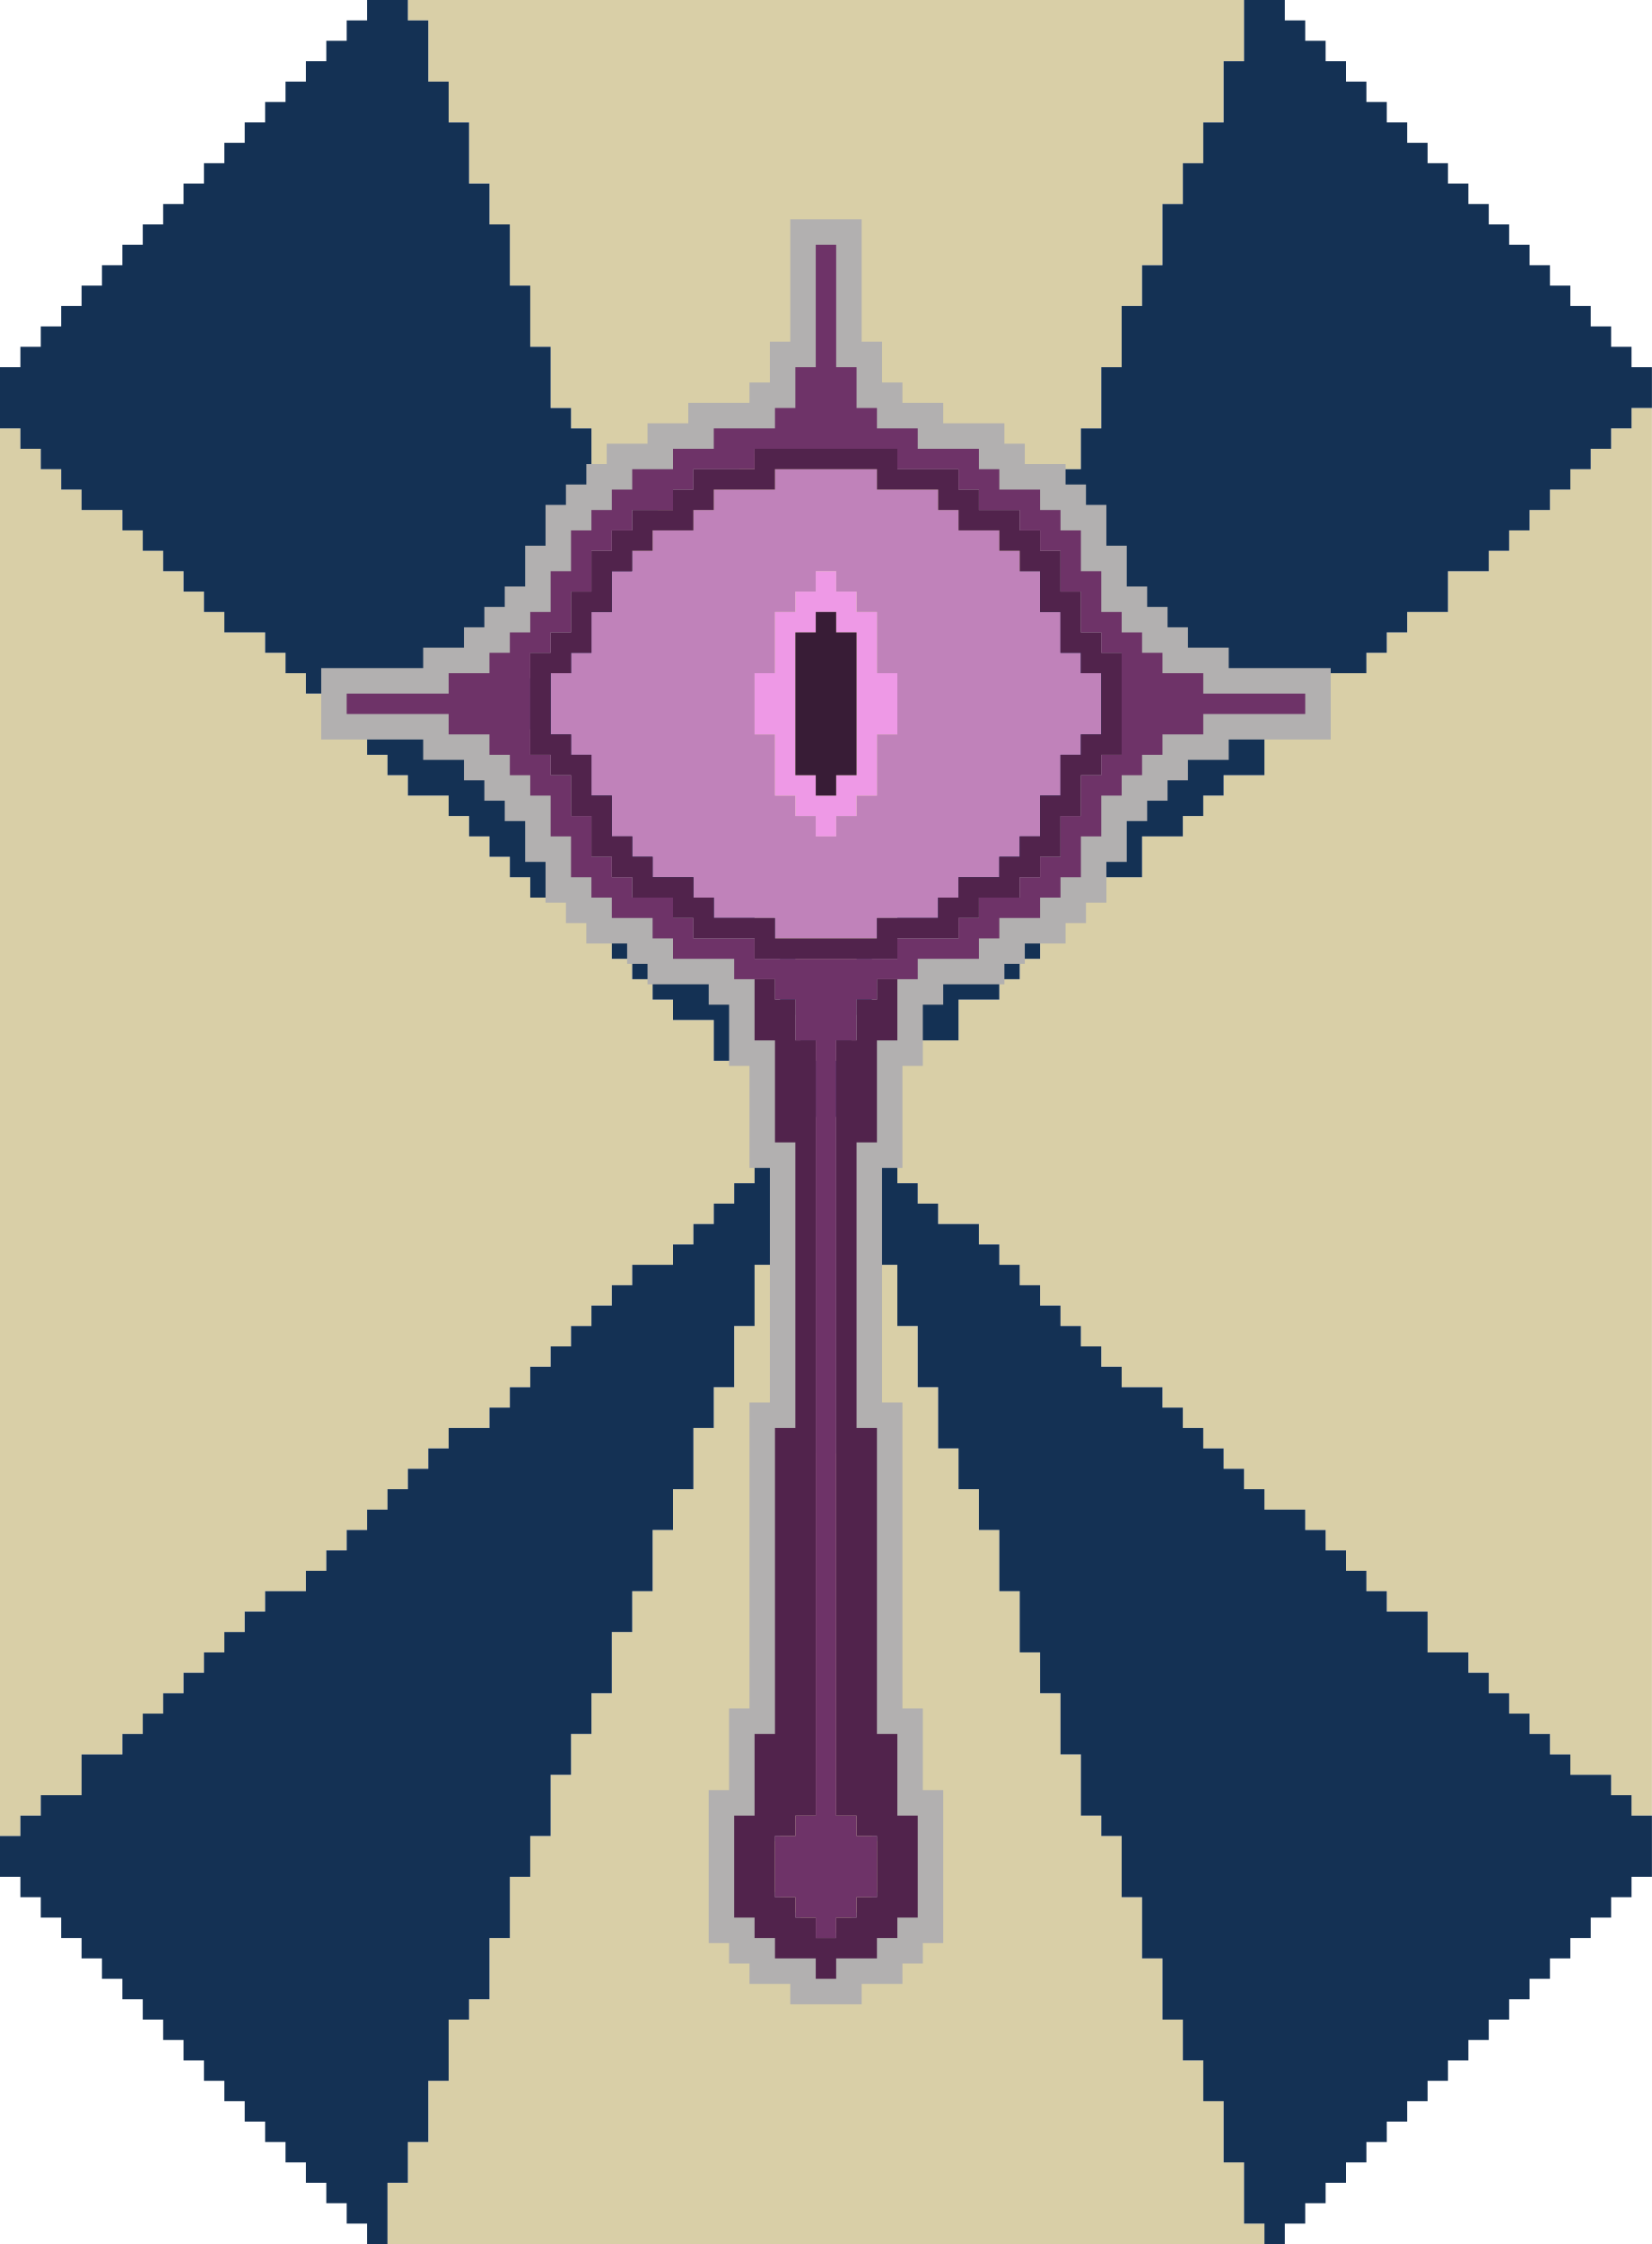
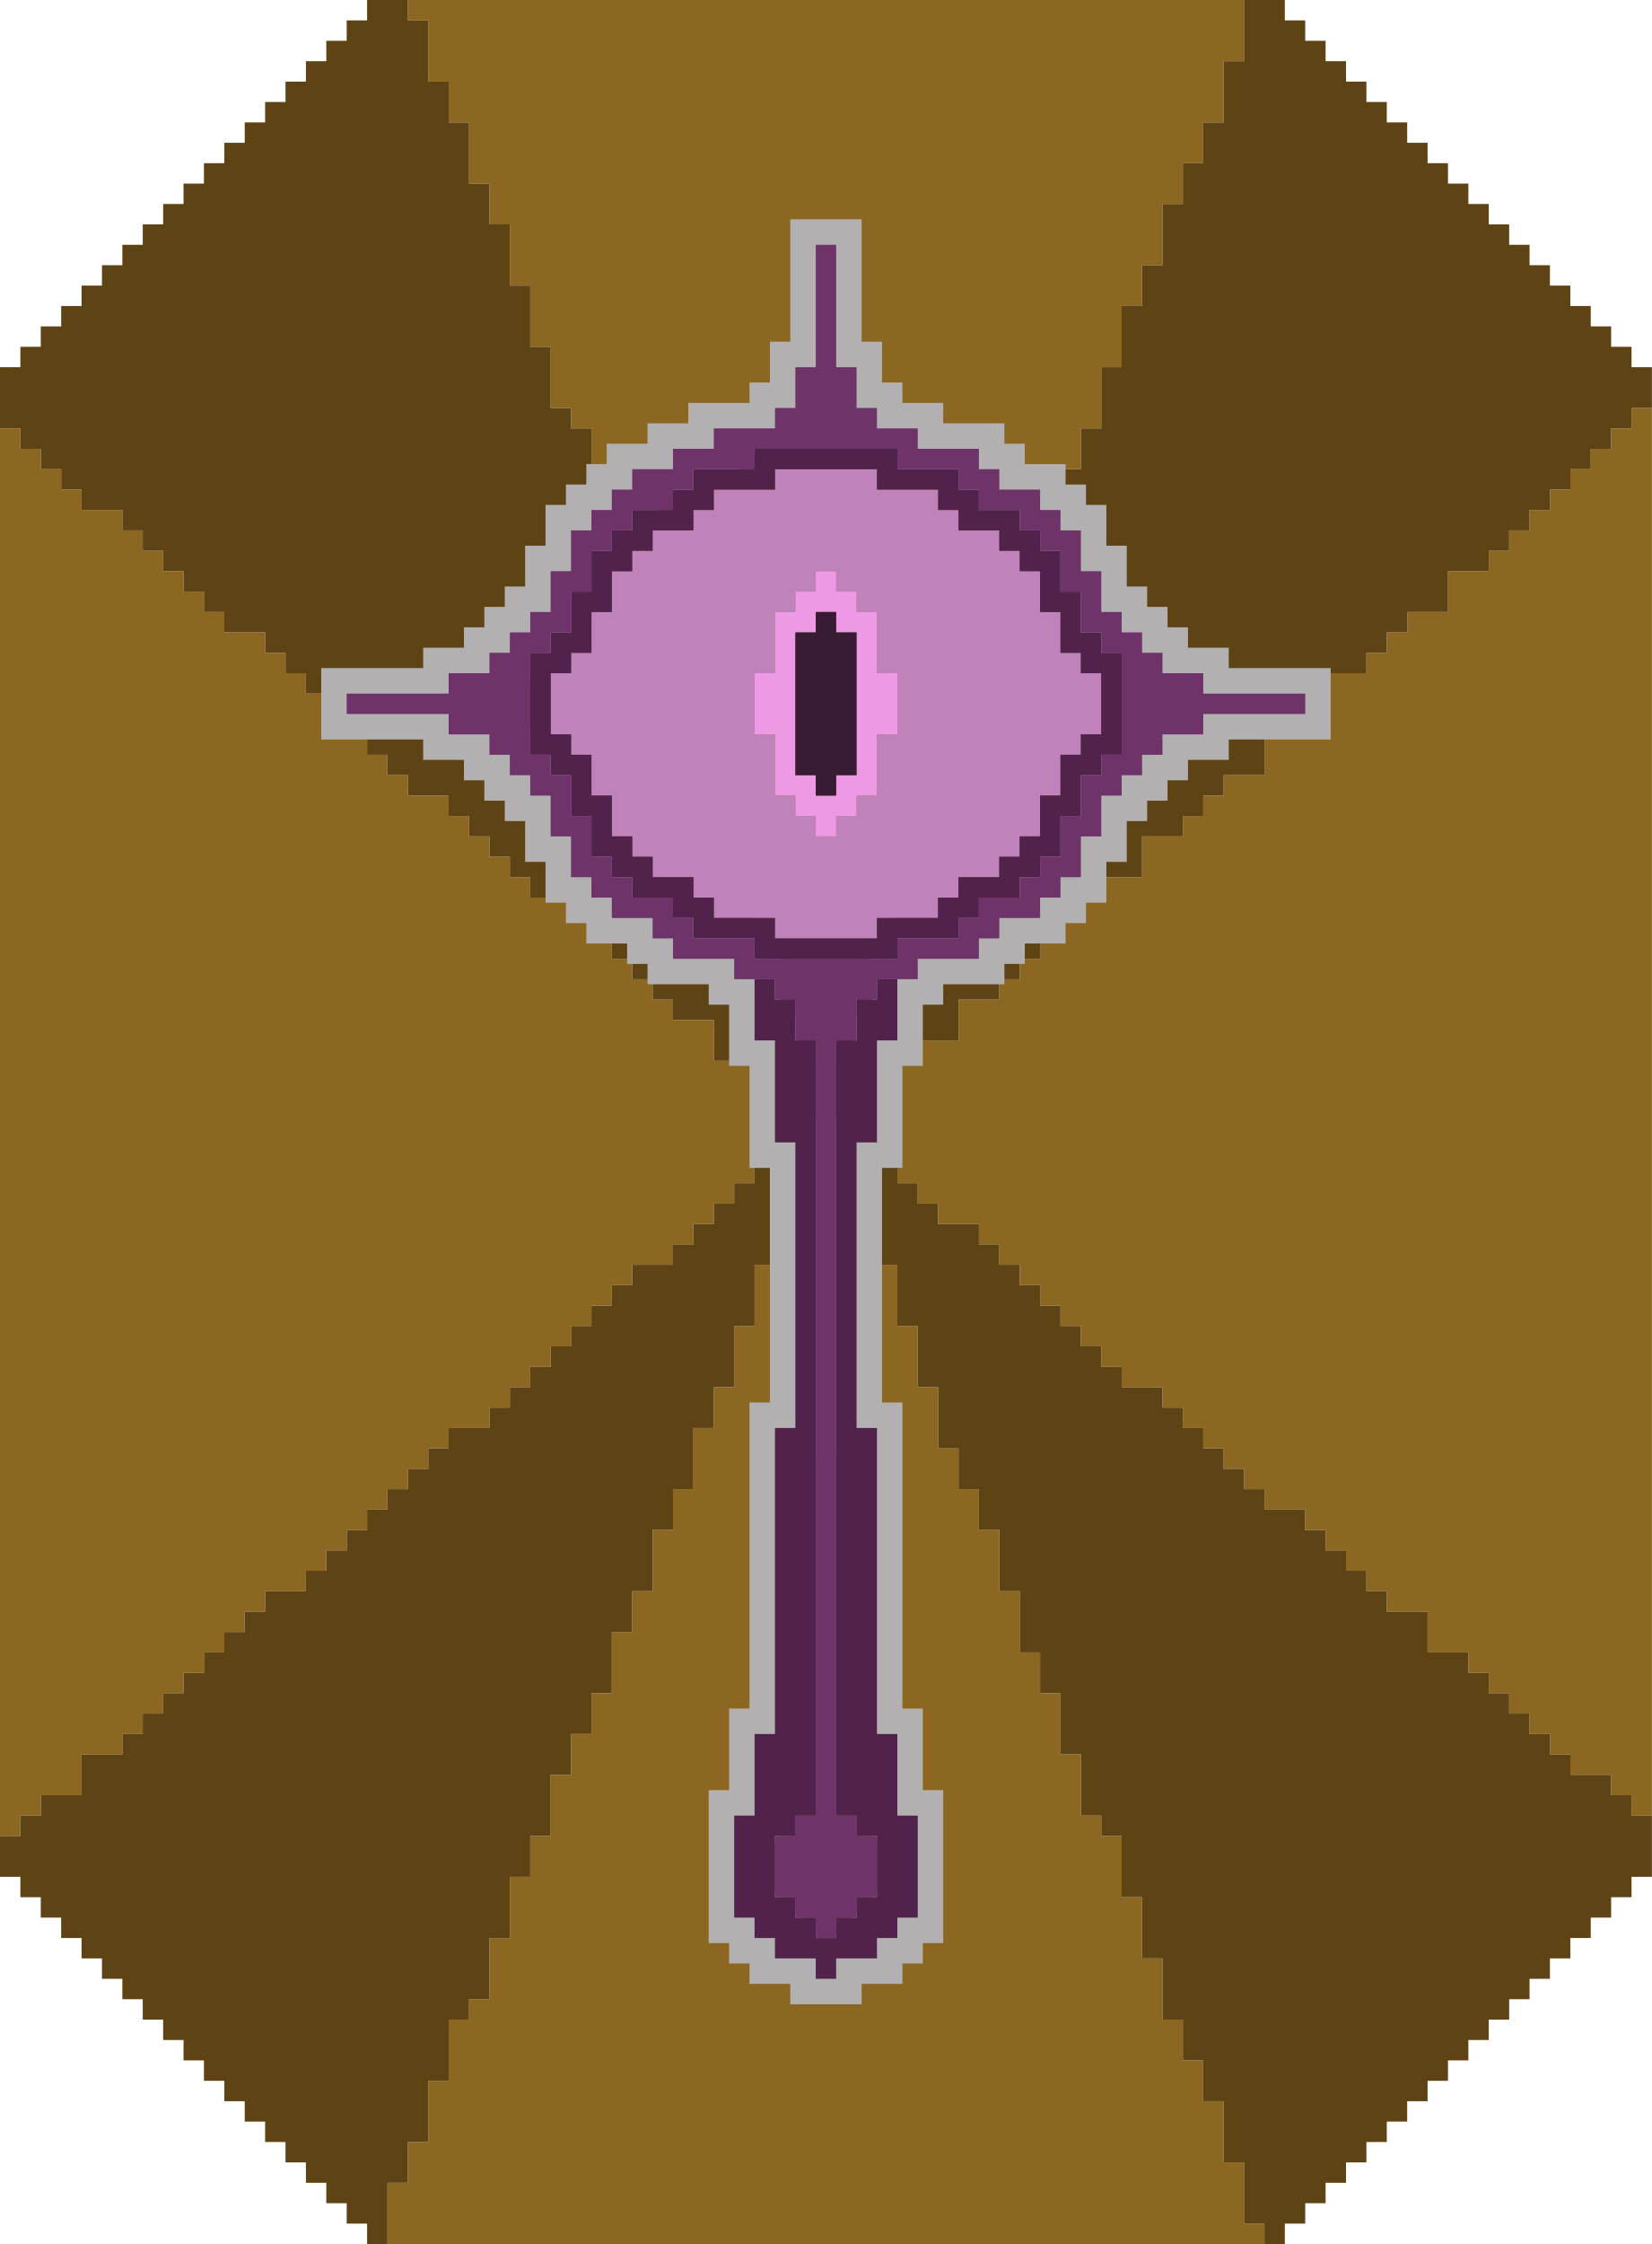
<svg xmlns="http://www.w3.org/2000/svg" preserveAspectRatio="none" overflow="visible" style="display: block;" width="81" height="110" viewBox="0 0 81 110" fill="none">
  <g id="OKEY_MÃHRÃ">
    <g id="Group 306">
-       <path id="color_c5e0eb_1" fill-rule="evenodd" clip-rule="evenodd" d="M20 0H61V3H60V6H59V8H58V10H57V13H56V15H55V18H54V21H53V23H52V25H51V28H50V31H49V33H48V35H47V38H46V40H45V43H44V45H43V47H42V50H41V52H40V50H39V47H38V45H37V42H36V39H35V37H34V35H33V32H32V30H31V27H30V24H29V21H28V20H27V17H26V14H25V11H24V9H23V6H22V4H21V1H20V0ZM80 20H81V89H80V88H79V87H77V86H76V85H75V84H74V83H73V82H72V81H70V79H68V78H67V77H66V76H65V75H64V74H62V73H61V72H60V71H59V70H58V69H57V68H55V67H54V66H53V65H52V64H51V63H50V62H49V61H48V60H46V59H45V58H44V57H43V56H42V54H43V53H44V52H45V51H47V49H49V48H50V47H51V46H52V45H53V44H54V43H56V41H58V40H59V39H60V38H62V36H64V35H65V33H67V32H68V31H69V30H71V28H73V27H74V26H75V25H76V24H77V23H78V22H79V21H80V20ZM0 21H1V22H2V23H3V24H4V25H6V26H7V27H8V28H9V29H10V30H11V31H13V32H14V33H15V34H16V35H17V36H18V37H19V38H20V39H22V40H23V41H24V42H25V43H26V44H28V45H29V46H30V47H31V48H32V49H33V50H35V52H37V53H38V54H39V56H38V57H37V58H36V59H35V60H34V61H33V62H31V63H30V64H29V65H28V66H27V67H26V68H25V69H24V70H22V71H21V72H20V73H19V74H18V75H17V76H16V77H15V78H13V79H12V80H11V81H10V82H9V83H8V84H7V85H6V86H4V88H2V89H1V90H0V22V21ZM40 56H41V58H42V61H43V62H44V65H45V68H46V71H47V73H48V75H49V78H50V81H51V83H52V86H53V89H54V90H55V93H56V96H57V99H58V101H59V103H60V106H61V109H62V110H19V107H20V105H21V102H22V99H23V98H24V95H25V92H26V90H27V87H28V85H29V83H30V80H31V78H32V75H33V73H34V70H35V68H36V65H37V62H38V60H39V58H40V57V56Z" fill="#D9CFA7" />
-       <path id="color_ffffff_1" fill-rule="evenodd" clip-rule="evenodd" d="M18 0H20V1H21V4H22V6H23V9H24V11H25V14H26V17H27V20H28V21H29V24H30V27H31V30H32V32H33V35H34V37H35V39H36V42H37V45H38V47H39V50H40V52H41V50H42V47H43V45H44V43H45V40H46V38H47V35H48V33H49V31H50V28H51V25H52V23H53V21H54V18H55V15H56V13H57V10H58V8H59V6H60V3H61V0H63V1H64V2H65V3H66V4H67V5H68V6H69V7H70V8H71V9H72V10H73V11H74V12H75V13H76V14H77V15H78V16H79V17H80V18H81V20H80V21H79V22H78V23H77V24H76V25H75V26H74V27H73V28H71V30H69V31H68V32H67V33H65V35H64V36H62V38H60V39H59V40H58V41H56V43H54V44H53V45H52V46H51V47H50V48H49V49H47V51H45V52H44V53H43V54H42V56H43V57H44V58H45V59H46V60H48V61H49V62H50V63H51V64H52V65H53V66H54V67H55V68H57V69H58V70H59V71H60V72H61V73H62V74H64V75H65V76H66V77H67V78H68V79H70V81H72V82H73V83H74V84H75V85H76V86H77V87H79V88H80V89H81V92H80V93H79V94H78V95H77V96H76V97H75V98H74V99H73V100H72V101H71V102H70V103H69V104H68V105H67V106H66V107H65V108H64V109H63V110H62V109H61V106H60V103H59V101H58V99H57V96H56V93H55V90H54V89H53V86H52V83H51V81H50V78H49V75H48V73H47V71H46V68H45V65H44V62H43V61H42V58H41V56H40V58H39V60H38V62H37V65H36V68H35V70H34V73H33V75H32V78H31V80H30V83H29V85H28V87H27V90H26V92H25V95H24V98H23V99H22V102H21V105H20V107H19V110H18V109H17V108H16V107H15V106H14V105H13V104H12V103H11V102H10V101H9V100H8V99H7V98H6V97H5V96H4V95H3V94H2V93H1V92H0V90H1V89H2V88H4V86H6V85H7V84H8V83H9V82H10V81H11V80H12V79H13V78H15V77H16V76H17V75H18V74H19V73H20V72H21V71H22V70H24V69H25V68H26V67H27V66H28V65H29V64H30V63H31V62H33V61H34V60H35V59H36V58H37V57H38V56H39V54H38V53H37V52H35V50H33V49H32V48H31V47H30V46H29V45H28V44H26V43H25V42H24V41H23V40H22V39H20V38H19V37H18V36H17V35H16V34H15V33H14V32H13V31H11V30H10V29H9V28H8V27H7V26H6V25H4V24H3V23H2V22H1V21H0V18H1V17H2V16H3V15H4V14H5V13H6V12H7V11H8V10H9V9H10V8H11V7H12V6H13V5H14V4H15V3H16V2H17V1H18V0Z" fill="#143154" />
+       <path id="color_c5e0eb_1" fill-rule="evenodd" clip-rule="evenodd" d="M20 0H61V3H60V6H59V8H58V10H57V13H56V15H55V18H54V21H53V23H52V25H51V28H50V31H49V33H48V35H47V38H46V40H45V43H44V45H43V47H42V50H41V52H40V50H39V47H38V45H37V42H36V39H35V37H34V35H33V32H32V30H31V27H30V24H29V21H28V20H27V17H26V14H25V11H24V9H23V6H22V4H21V1H20V0ZM80 20H81V89H80V88H79V87H77V86H76V85H75V84H74V83H73V82H72V81H70V79H68V78H67V77H66V76H65V75H64V74H62V73H61V72H60V71H59V70H58V69H57V68H55V67H54V66H53V65H52V64H51V63H50V62H49V61H48V60H46V59H45V58H44V57H43V56H42V54H43V53H44V52H45V51H47V49H49V48H50V47H51V46H52V45H53V44H54V43H56V41H58V40H59V39H60V38H62V36H64V35H65V33H67V32H68V31H69V30H71V28H73V27H74V26H75V25H76V24H77V23H78V22H79V21H80V20ZM0 21H1V22H2V23H3V24H4V25H6V26H7V27H8V28H9V29H10V30H11V31H13V32H14V33H15V34H16V35H17V36H18V37H19V38H20V39H22V40H23V41H24V42H25V43H26V44H28V45H29V46H30V47H31V48H32V49H33V50H35V52H37V53H38V54H39V56H38V57H37V58H36V59H35V60H34V61H33V62H31V63H30V64H29V65H28V66H27V67H26V68H25V69H24V70H22V71H21V72H20V73H19V74H18V75H17V76H16V77H15V78H13V79H12V80H11V81H10V82H9V83H8V84H7V85H6V86H4V88H2V89H1V90H0V22V21ZM40 56H41V58H42V61H43V62H44V65H45V68H46V71H47V73H48V75H49V78H50V81H51V83H52V86H53V89H54V90H55V93H56V96H57V99H58V101H59V103H60V106H61V109H62V110H19V107H20V105H21V102H22V99H23V98H24V95H25V92H26V90H27V87H28V85H29V83H30V80H31V78H32V75H33V73H34V70H35V68H36V65H37V62H38V60H39V58H40V57V56Z" fill="#8C6721" />
+       <path id="color_ffffff_1" fill-rule="evenodd" clip-rule="evenodd" d="M18 0H20V1H21V4H22V6H23V9H24V11H25V14H26V17H27V20H28V21H29V24H30V27H31V30H32V32H33V35H34V37H35V39H36V42H37V45H38V47H39V50H40V52H41V50H42V47H43V45H44V43H45V40H46V38H47V35H48V33H49V31H50V28H51V25H52V23H53V21H54V18H55V15H56V13H57V10H58V8H59V6H60V3H61V0H63V1H64V2H65V3H66V4H67V5H68V6H69V7H70V8H71V9H72V10H73V11H74V12H75V13H76V14H77V15H78V16H79V17H80V18H81V20H80V21H79V22H78V23H77V24H76V25H75V26H74V27H73V28H71V30H69V31H68V32H67V33H65V35H64V36H62V38H60V39H59V40H58V41H56V43H54V44H53V45H52V46H51V47H50V48H49V49H47V51H45V52H44V53H43V54H42V56H43V57H44V58H45V59H46V60H48V61H49V62H50V63H51V64H52V65H53V66H54V67H55V68H57V69H58V70H59V71H60V72H61V73H62V74H64V75H65V76H66V77H67V78H68V79H70V81H72V82H73V83H74V84H75V85H76V86H77V87H79V88H80V89H81V92H80V93H79V94H78V95H77V96H76V97H75V98H74V99H73V100H72V101H71V102H70V103H69V104H68V105H67V106H66V107H65V108H64V109H63V110H62V109H61V106H60V103H59V101H58V99H57V96H56V93H55V90H54V89H53V86H52V83H51V81H50V78H49V75H48V73H47V71H46V68H45V65H44V62H43V61H42V58H41V56H40V58H39V60H38V62H37V65H36V68H35V70H34V73H33V75H32V78H31V80H30V83H29V85H28V87H27V90H26V92H25V95H24V98H23V99H22V102H21V105H20V107H19V110H18V109H17V108H16V107H15V106H14V105H13V104H12V103H11V102H10V101H9V100H8V99H7V98H6V97H5V96H4V95H3V94H2V93H1V92H0V90H1V89H2V88H4V86H6V85H7V84H8V83H9V82H10V81H11V80H12V79H13V78H15V77H16V76H17V75H18V74H19V73H20V72H21V71H22V70H24V69H25V68H26V67H27V66H28V65H29V64H30V63H31V62H33V61H34V60H35V59H36V58H37V57H38V56H39V54H38V53H37V52H35V50H33V49H32V48H31V47H30V46H29V45H28V44H26V43H25V42H24V41H23V40H22V39H20V38H19V37H18V36H17V35H16V34H15V33H14V32H13V31H11V30H10V29H9V28H8V27H7V26H6V25H4V24H3V23H2V22H1V21H0V18H1V17H2V16H3V15H4V14H5V13H6V12H7V11H8V10H9V9H10V8H11V7H12V6H13V5H14V4H15V3H16V2H17V1H18V0Z" fill="#5E4314" />
    </g>
    <path id="Union" d="M41 18H39.75V19.25H41V18ZM42 18H43.25V16.75H42V18ZM42 20H40.75V21.25H42V20ZM43 20H44.25V18.75H43V20ZM43 21H41.75V22.25H43V21ZM45 21H46.25V19.75H45V21ZM45 22H43.75V23.25H45V22ZM48 22H49.25V20.75H48V22ZM48 23H46.75V24.25H48V23ZM49 23H50.25V21.75H49V23ZM49 24H47.75V25.25H49V24ZM51 24H52.25V22.75H51V24ZM51 25H49.75V26.25H51V25ZM52 25H53.25V23.75H52V25ZM52 26H50.75V27.25H52V26ZM53 26H54.25V24.75H53V26ZM53 28H51.75V29.25H53V28ZM54 28H55.25V26.75H54V28ZM54 30H52.75V31.25H54V30ZM55 30H56.25V28.75H55V30ZM55 31H53.75V32.25H55V31ZM56 31H57.25V29.75H56V31ZM56 32H54.75V33.25H56V32ZM57 32H58.25V30.75H57V32ZM57 33H55.75V34.25H57V33ZM59 33H60.25V31.75H59V33ZM59 34H57.75V35.25H59V34ZM64 34H65.25V32.75H64V34ZM64 35V36.25H65.25V35H64ZM59 35V33.75H57.75V35H59ZM59 36V37.25H60.25V36H59ZM57 36V34.75H55.75V36H57ZM57 37V38.25H58.25V37H57ZM56 37V35.75H54.75V37H56ZM56 38V39.25H57.25V38H56ZM55 38V36.75H53.75V38H55ZM55 39V40.25H56.25V39H55ZM54 39V37.75H52.75V39H54ZM54 41V42.25H55.25V41H54ZM53 41V39.75H51.75V41H53ZM53 43V44.25H54.25V43H53ZM52 43V41.75H50.75V43H52ZM52 44V45.25H53.25V44H52ZM51 44V42.75H49.75V44H51ZM51 45V46.25H52.25V45H51ZM49 45V43.75H47.75V45H49ZM49 46V47.25H50.25V46H49ZM48 46V44.75H46.75V46H48ZM48 47V48.25H49.25V47H48ZM45 47V45.75H43.75V47H45ZM45 48V49.25H46.25V48H45ZM44 48V46.75H42.75V48H44ZM44 51V52.25H45.25V51H44ZM43 51V49.75H41.75V51H43ZM43 56V57.25H44.25V56H43ZM42 56V54.75H40.75V56H42ZM42 70H40.75V71.25H42V70ZM43 70H44.25V68.75H43V70ZM43 85H41.75V86.25H43V85ZM44 85H45.25V83.75H44V85ZM44 89H42.75V90.25H44V89ZM45 89H46.25V87.75H45V89ZM45 94V95.25H46.25V94H45ZM44 94V92.75H42.75V94H44ZM44 95V96.25H45.25V95H44ZM43 95V93.75H41.75V95H43ZM43 96V97.25H44.25V96H43ZM41 96V94.75H39.75V96H41ZM41 97V98.25H42.25V97H41ZM40 97H38.75V98.25H40V97ZM40 96H41.25V94.75H40V96ZM38 96H36.75V97.25H38V96ZM38 95H39.25V93.75H38V95ZM37 95H35.75V96.25H37V95ZM37 94H38.25V92.75H37V94ZM36 94H34.75V95.25H36V94ZM36 89V87.75H34.75V89H36ZM37 89V90.25H38.25V89H37ZM37 85V83.75H35.75V85H37ZM38 85V86.25H39.25V85H38ZM38 70V68.75H36.75V70H38ZM39 70V71.25H40.25V70H39ZM39 56H40.25V54.75H39V56ZM38 56H36.75V57.25H38V56ZM38 51H39.25V49.75H38V51ZM37 51H35.75V52.25H37V51ZM37 48H38.25V46.75H37V48ZM36 48H34.75V49.25H36V48ZM36 47H37.25V45.75H36V47ZM33 47H31.75V48.25H33V47ZM33 46H34.25V44.75H33V46ZM32 46H30.75V47.25H32V46ZM32 45H33.25V43.75H32V45ZM30 45H28.75V46.25H30V45ZM30 44H31.25V42.75H30V44ZM29 44H27.75V45.25H29V44ZM29 43H30.25V41.75H29V43ZM28 43H26.75V44.25H28V43ZM28 41H29.25V39.75H28V41ZM27 41H25.75V42.25H27V41ZM27 39H28.25V37.75H27V39ZM26 39H24.75V40.25H26V39ZM26 38H27.25V36.75H26V38ZM25 38H23.75V39.25H25V38ZM25 37H26.25V35.75H25V37ZM24 37H22.75V38.25H24V37ZM24 36H25.25V34.75H24V36ZM22 36H20.75V37.25H22V36ZM22 35H23.25V33.75H22V35ZM17 35H15.75V36.25H17V35ZM17 34V32.75H15.75V34H17ZM22 34V35.25H23.25V34H22ZM22 33V31.75H20.75V33H22ZM24 33V34.25H25.25V33H24ZM24 32V30.75H22.75V32H24ZM25 32V33.25H26.25V32H25ZM25 31V29.75H23.75V31H25ZM26 31V32.25H27.25V31H26ZM26 30V28.75H24.75V30H26ZM27 30V31.25H28.25V30H27ZM27 28V26.75H25.75V28H27ZM28 28V29.25H29.25V28H28ZM28 26V24.75H26.75V26H28ZM29 26V27.25H30.25V26H29ZM29 25V23.75H27.75V25H29ZM30 25V26.25H31.25V25H30ZM30 24V22.75H28.75V24H30ZM31 24V25.25H32.25V24H31ZM31 23V21.75H29.75V23H31ZM33 23V24.25H34.25V23H33ZM33 22V20.75H31.75V22H33ZM35 22V23.25H36.25V22H35ZM35 21V19.75H33.75V21H35ZM38 21V22.25H39.25V21H38ZM38 20V18.75H36.75V20H38ZM39 20V21.25H40.25V20H39ZM39 18V16.75H37.75V18H39ZM40 18V19.25H41.25V18H40ZM40 12V10.75H38.75V12H40ZM41 12H42.25V10.75H41V12ZM41 18V19.25H42V18V16.75H41V18ZM42 18H40.75V20H42H43.25V18H42ZM42 20V21.25H43V20V18.75H42V20ZM43 20H41.75V21H43H44.25V20H43ZM43 21V22.25H45V21V19.75H43V21ZM45 21H43.75V22H45H46.25V21H45ZM45 22V23.25H48V22V20.75H45V22ZM48 22H46.75V23H48H49.25V22H48ZM48 23V24.25H49V23V21.75H48V23ZM49 23H47.75V24H49H50.25V23H49ZM49 24V25.25H51V24V22.75H49V24ZM51 24H49.75V25H51H52.25V24H51ZM51 25V26.25H52V25V23.75H51V25ZM52 25H50.75V26H52H53.25V25H52ZM52 26V27.25H53V26V24.75H52V26ZM53 26H51.75V28H53H54.25V26H53ZM53 28V29.25H54V28V26.75H53V28ZM54 28H52.75V30H54H55.25V28H54ZM54 30V31.25H55V30V28.75H54V30ZM55 30H53.75V31H55H56.25V30H55ZM55 31V32.25H56V31V29.75H55V31ZM56 31H54.75V32H56H57.25V31H56ZM56 32V33.25H57V32V30.75H56V32ZM57 32H55.75V33H57H58.25V32H57ZM57 33V34.25H59V33V31.75H57V33ZM59 33H57.75V34H59H60.25V33H59ZM59 34V35.25H64V34V32.75H59V34ZM64 34H62.75V35H64H65.25V34H64ZM64 35V33.75H59V35V36.25H64V35ZM59 35H57.75V36H59H60.25V35H59ZM59 36V34.75H57V36V37.25H59V36ZM57 36H55.75V37H57H58.25V36H57ZM57 37V35.75H56V37V38.25H57V37ZM56 37H54.75V38H56H57.25V37H56ZM56 38V36.75H55V38V39.25H56V38ZM55 38H53.75V39H55H56.25V38H55ZM55 39V37.75H54V39V40.25H55V39ZM54 39H52.75V41H54H55.25V39H54ZM54 41V39.75H53V41V42.25H54V41ZM53 41H51.75V43H53H54.25V41H53ZM53 43V41.75H52V43V44.25H53V43ZM52 43H50.75V44H52H53.25V43H52ZM52 44V42.75H51V44V45.25H52V44ZM51 44H49.75V45H51H52.25V44H51ZM51 45V43.75H49V45V46.25H51V45ZM49 45H47.75V46H49H50.25V45H49ZM49 46V44.75H48V46V47.25H49V46ZM48 46H46.75V47H48H49.25V46H48ZM48 47V45.75H45V47V48.25H48V47ZM45 47H43.75V48H45H46.25V47H45ZM45 48V46.75H44V48V49.25H45V48ZM44 48H42.75V51H44H45.25V48H44ZM44 51V49.75H43V51V52.25H44V51ZM43 51H41.75V56H43H44.25V51H43ZM43 56V54.75H42V56V57.25H43V56ZM42 56H40.75V70H42H43.25V56H42ZM42 70V71.25H43V70V68.75H42V70ZM43 70H41.75V85H43H44.25V70H43ZM43 85V86.25H44V85V83.75H43V85ZM44 85H42.75V89H44H45.25V85H44ZM44 89V90.25H45V89V87.75H44V89ZM45 89H43.75V94H45H46.25V89H45ZM45 94V92.75H44V94V95.25H45V94ZM44 94H42.75V95H44H45.25V94H44ZM44 95V93.75H43V95V96.25H44V95ZM43 95H41.75V96H43H44.25V95H43ZM43 96V94.75H41V96V97.25H43V96ZM41 96H39.75V97H41H42.25V96H41ZM41 97V95.75H40V97V98.25H41V97ZM40 97H41.25V96H40H38.75V97H40ZM40 96V94.75H38V96V97.25H40V96ZM38 96H39.25V95H38H36.75V96H38ZM38 95V93.75H37V95V96.25H38V95ZM37 95H38.25V94H37H35.75V95H37ZM37 94V92.75H36V94V95.25H37V94ZM36 94H37.25V89H36H34.75V94H36ZM36 89V90.25H37V89V87.75H36V89ZM37 89H38.25V85H37H35.75V89H37ZM37 85V86.25H38V85V83.75H37V85ZM38 85H39.25V70H38H36.75V85H38ZM38 70V71.25H39V70V68.75H38V70ZM39 70H40.25V56H39H37.75V70H39ZM39 56V54.75H38V56V57.25H39V56ZM38 56H39.25V51H38H36.75V56H38ZM38 51V49.75H37V51V52.25H38V51ZM37 51H38.25V48H37H35.75V51H37ZM37 48V46.75H36V48V49.25H37V48ZM36 48H37.25V47H36H34.75V48H36ZM36 47V45.75H33V47V48.25H36V47ZM33 47H34.25V46H33H31.75V47H33ZM33 46V44.75H32V46V47.25H33V46ZM32 46H33.25V45H32H30.75V46H32ZM32 45V43.75H30V45V46.25H32V45ZM30 45H31.25V44H30H28.75V45H30ZM30 44V42.75H29V44V45.25H30V44ZM29 44H30.25V43H29H27.75V44H29ZM29 43V41.75H28V43V44.25H29V43ZM28 43H29.25V41H28H26.75V43H28ZM28 41V39.75H27V41V42.25H28V41ZM27 41H28.25V39H27H25.75V41H27ZM27 39V37.75H26V39V40.25H27V39ZM26 39H27.25V38H26H24.75V39H26ZM26 38V36.75H25V38V39.25H26V38ZM25 38H26.25V37H25H23.75V38H25ZM25 37V35.75H24V37V38.25H25V37ZM24 37H25.25V36H24H22.75V37H24ZM24 36V34.75H22V36V37.25H24V36ZM22 36H23.25V35H22H20.75V36H22ZM22 35V33.75H17V35V36.25H22V35ZM17 35H18.25V34H17H15.75V35H17ZM17 34V35.25H22V34V32.75H17V34ZM22 34H23.25V33H22H20.75V34H22ZM22 33V34.25H24V33V31.75H22V33ZM24 33H25.25V32H24H22.75V33H24ZM24 32V33.25H25V32V30.75H24V32ZM25 32H26.25V31H25H23.75V32H25ZM25 31V32.25H26V31V29.75H25V31ZM26 31H27.25V30H26H24.75V31H26ZM26 30V31.25H27V30V28.75H26V30ZM27 30H28.25V28H27H25.75V30H27ZM27 28V29.25H28V28V26.75H27V28ZM28 28H29.25V26H28H26.75V28H28ZM28 26V27.25H29V26V24.75H28V26ZM29 26H30.25V25H29H27.75V26H29ZM29 25V26.25H30V25V23.75H29V25ZM30 25H31.25V24H30H28.75V25H30ZM30 24V25.25H31V24V22.75H30V24ZM31 24H32.25V23H31H29.75V24H31ZM31 23V24.25H33V23V21.75H31V23ZM33 23H34.25V22H33H31.75V23H33ZM33 22V23.25H35V22V20.75H33V22ZM35 22H36.25V21H35H33.75V22H35ZM35 21V22.25H38V21V19.75H35V21ZM38 21H39.25V20H38H36.75V21H38ZM38 20V21.25H39V20V18.75H38V20ZM39 20H40.25V18H39H37.75V20H39ZM39 18V19.25H40V18V16.75H39V18ZM40 18H41.25V12H40H38.75V18H40ZM40 12V13.25H41V12V10.75H40V12ZM41 12H39.75V18H41H42.25V12H41Z" fill="#B2B0B0" />
    <g id="Okey_mÃ¼hrÃ¼ 1">
      <path id="color_c082ba_1" fill-rule="evenodd" clip-rule="evenodd" d="M38 23H43V24H46V25H47V26H49V27H50V28H51V30H52V32H53V33H54V36H53V37H52V39H51V41H50V42H49V43H47V44H46V45H43V46H38V45H35V44H34V43H32V42H31V41H30V39H29V37H28V36H27V33H28V32H29V30H30V28H31V27H32V26H34V25H35V24H38V23ZM41 28H40V29H39V30H38V33H37V36H38V39H39V40H40V41H41V40H42V39H43V36H44V33H43V30H42V29H41V28Z" fill="#C082BA" />
      <path id="color_51234c_1" fill-rule="evenodd" clip-rule="evenodd" d="M37 22H44V23H47V24H48V25H50V26H51V27H52V29H53V31H54V32H55V37H54V38H53V40H52V42H51V43H50V44H48V45H47V46H44V47H37V46H34V45H33V44H31V43H30V42H29V40H28V38H27V37H26V32H27V31H28V29H29V27H30V26H31V25H33V24H34V23H37V22ZM39 23H38V24H35V25H34V26H32V27H31V28H30V30H29V32H28V33H27V36H28V37H29V39H30V41H31V42H32V43H34V44H35V45H38V46H43V45H46V44H47V43H49V42H50V41H51V39H52V37H53V36H54V33H53V32H52V30H51V28H50V27H49V26H47V25H46V24H43V23H40H39ZM37 48H38V49H39V51H40V89H39V90H38V93H39V94H40V95H41V94H42V93H43V90H42V89H41V51H42V49H43V48H44V51H43V56H42V70H43V85H44V89H45V94H44V95H43V96H41V97H40V96H38V95H37V94H36V89H37V85H38V70H39V56H38V51H37V49V48Z" fill="#51234C" />
      <path id="color_6e3368_1" fill-rule="evenodd" clip-rule="evenodd" d="M40 12H41V18H42V20H43V21H45V22H48V23H49V24H51V25H52V26H53V28H54V30H55V31H56V32H57V33H59V34H64V35H59V36H57V37H56V38H55V39H54V41H53V43H52V44H51V45H49V46H48V47H45V48H43V49H42V51H41V89H42V90H43V93H42V94H41V95H40V94H39V93H38V90H39V89H40V51H39V49H38V48H36V47H33V46H32V45H30V44H29V43H28V41H27V39H26V38H25V37H24V36H22V35H17V34H22V33H24V32H25V31H26V30H27V28H28V26H29V25H30V24H31V23H33V22H35V21H38V20H39V18H40V13V12ZM38 22H37V23H34V24H33V25H31V26H30V27H29V29H28V31H27V32H26V37H27V38H28V40H29V42H30V43H31V44H33V45H34V46H37V47H44V46H47V45H48V44H50V43H51V42H52V40H53V38H54V37H55V32H54V31H53V29H52V27H51V26H50V25H48V24H47V23H44V22H39H38Z" fill="#6E3368" />
      <path id="color_ee99e6_1" fill-rule="evenodd" clip-rule="evenodd" d="M40 28H41V29H42V30H43V33H44V36H43V39H42V40H41V41H40V40H39V39H38V36H37V33H38V30H39V29H40V28ZM41 30H40V31H39V38H40V39H41V38H42V31H41V30Z" fill="#EE99E6" />
      <path id="color_381c36_1" fill-rule="evenodd" clip-rule="evenodd" d="M40 30H41V31H42V38H41V39H40V38H39V31H40V30Z" fill="#381C36" />
    </g>
  </g>
</svg>
